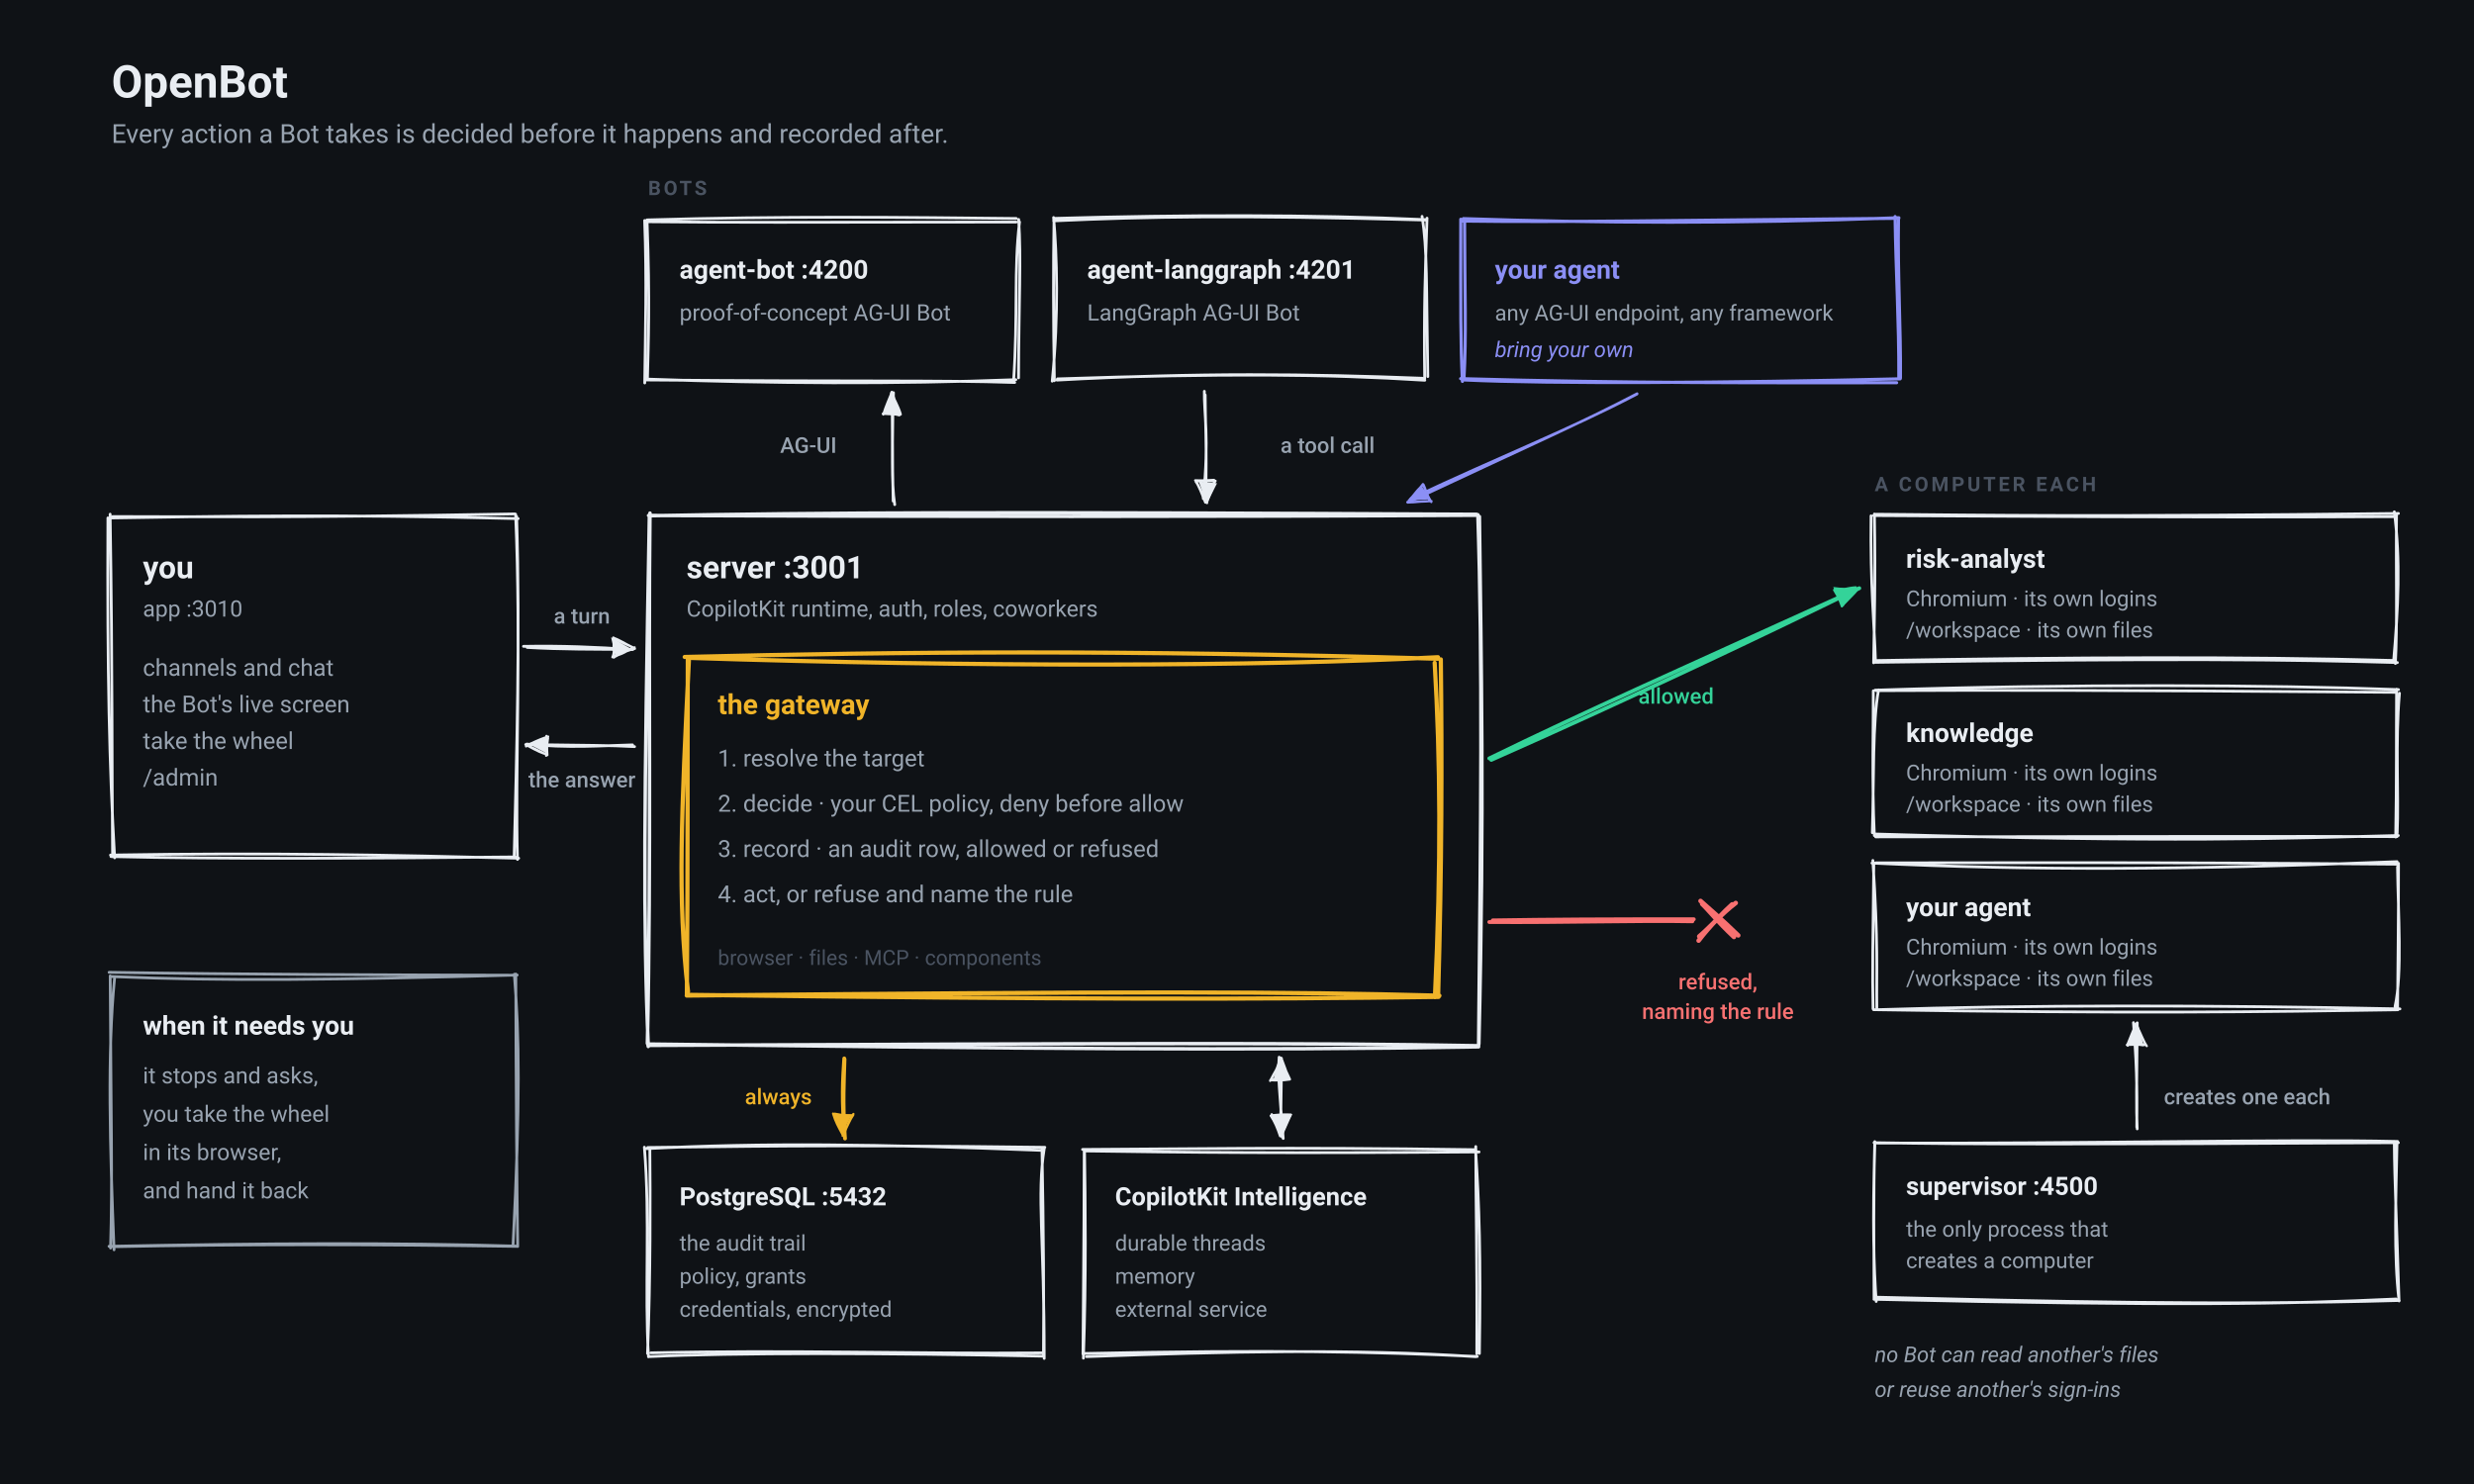
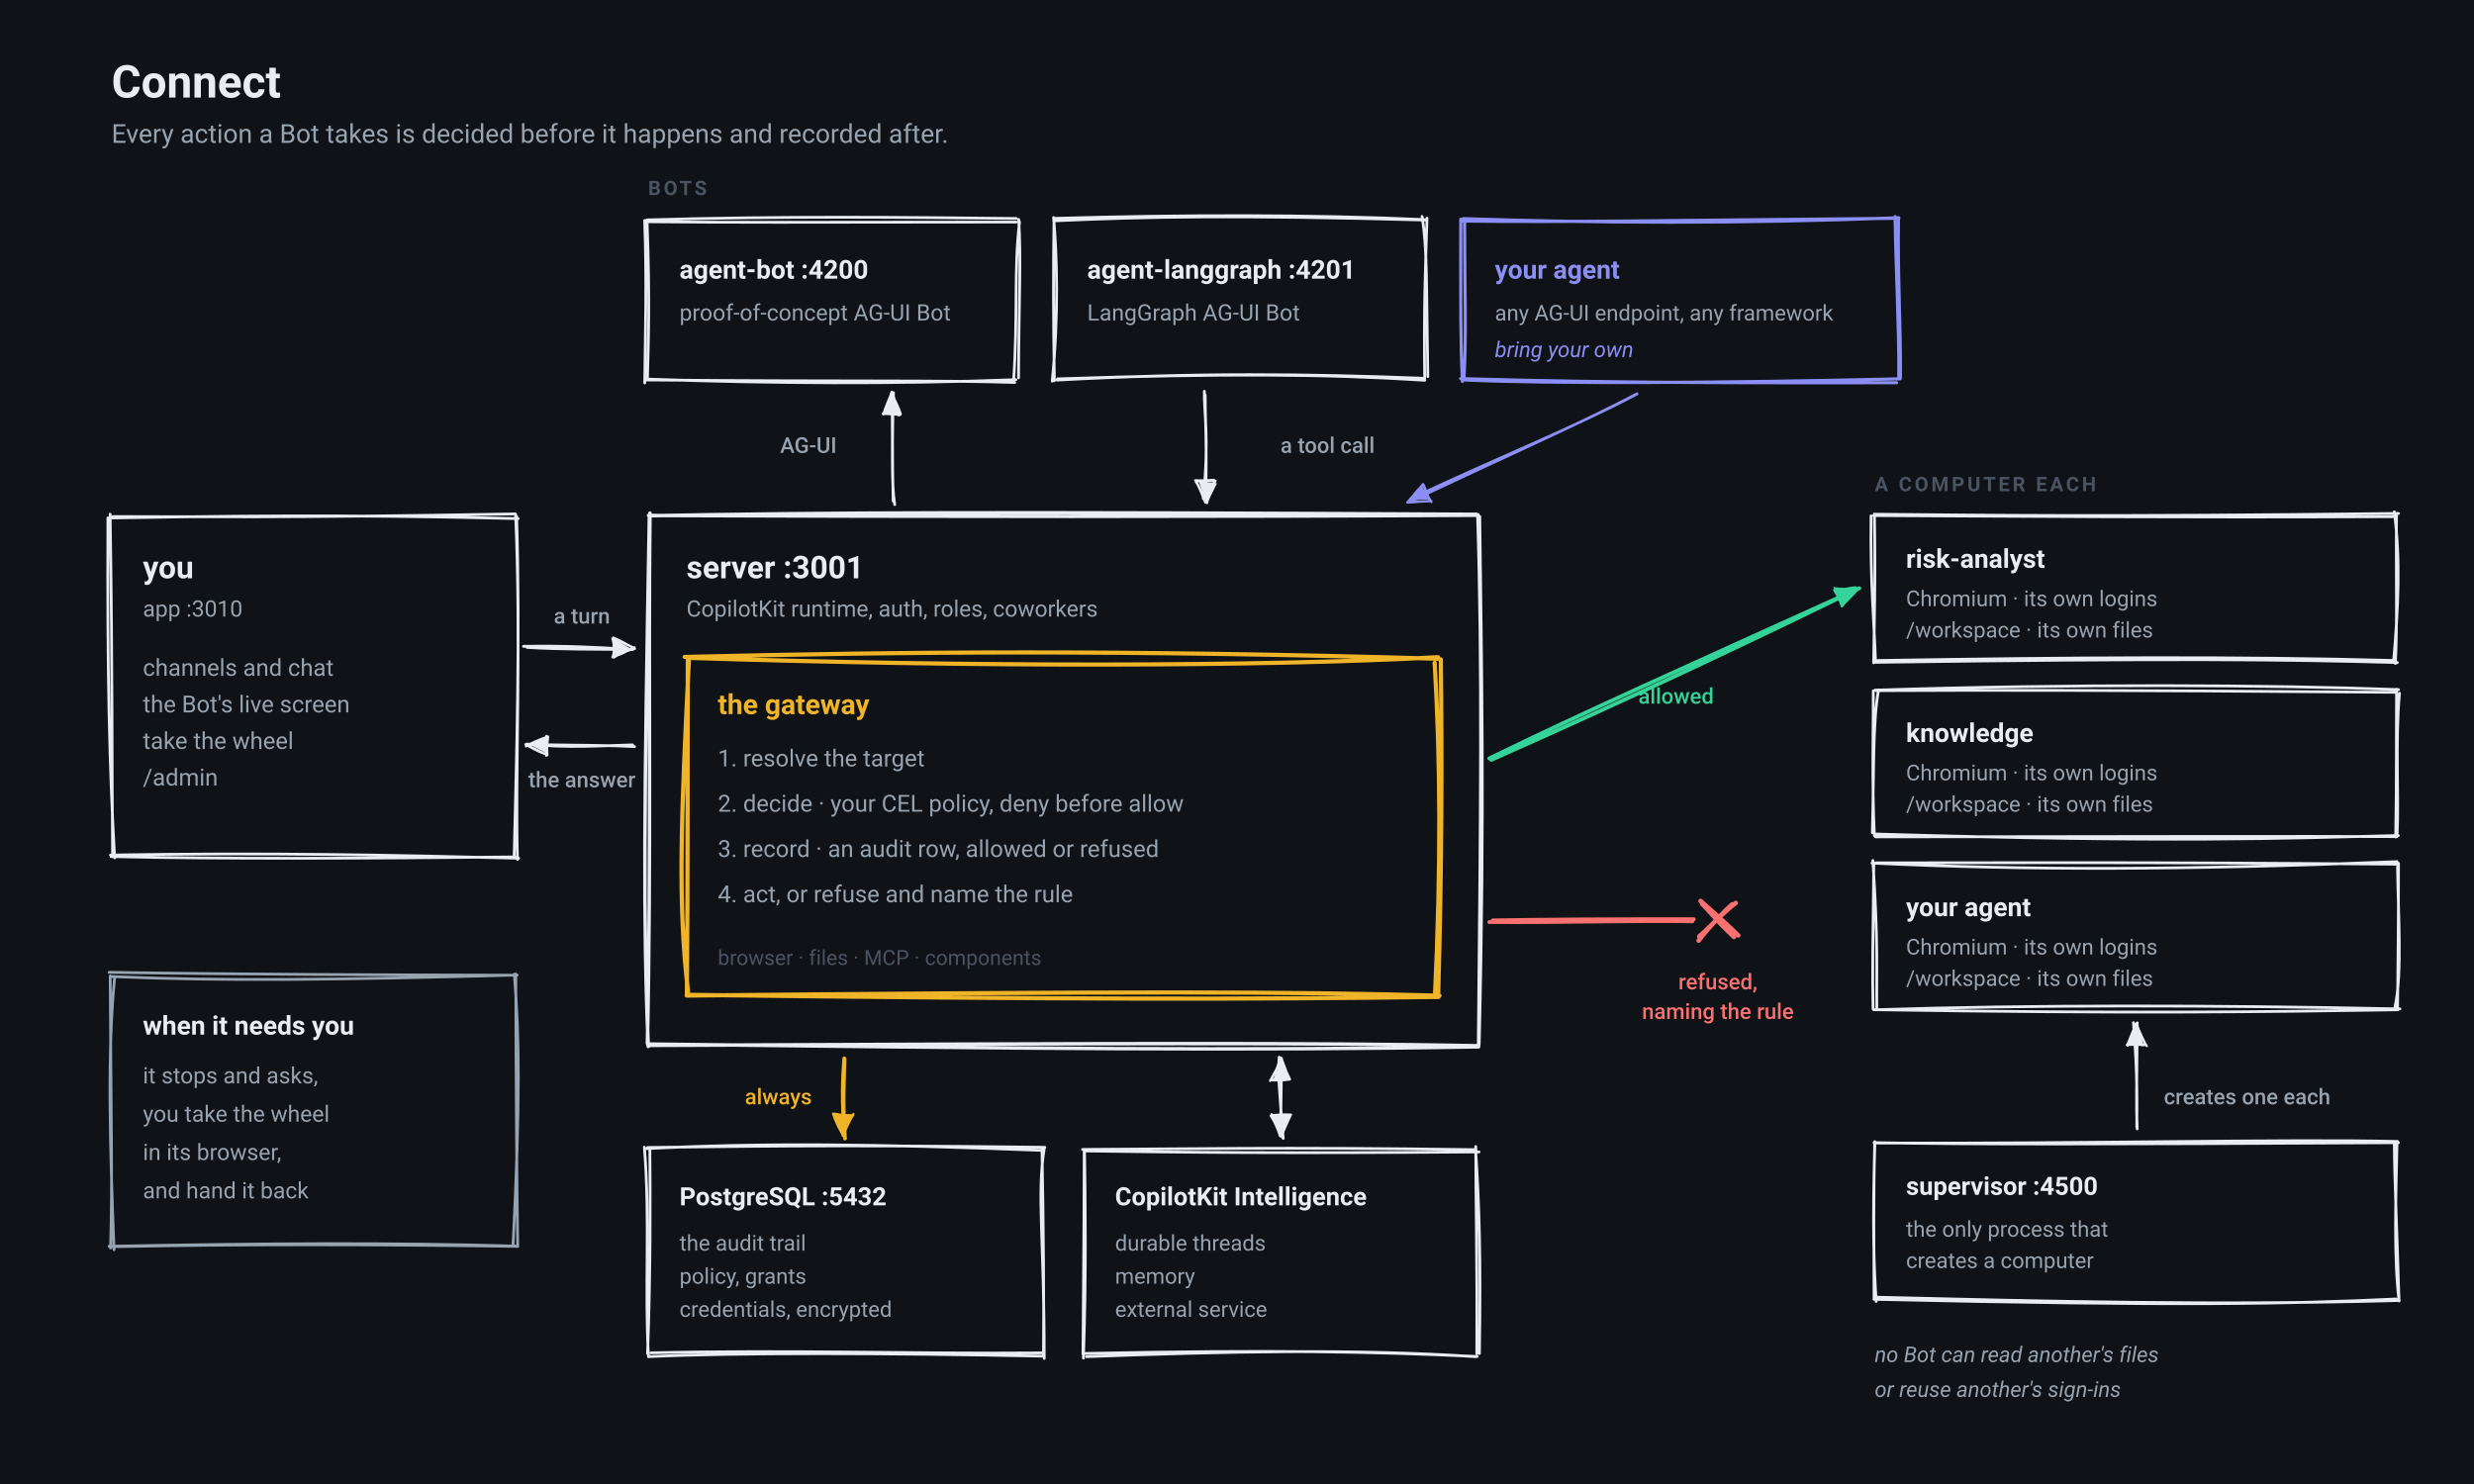
<svg xmlns="http://www.w3.org/2000/svg" viewBox="0 0 1420 852" width="1420" height="852" role="img">
  <rect width="1420" height="852" fill="#0f1216" />
-   <text x="64" y="56" font-family="ui-sans-serif, -apple-system, &quot;Segoe UI&quot;, Roboto, &quot;Helvetica Neue&quot;, Arial, sans-serif" font-size="26" font-weight="700" fill="#e9edf2" text-anchor="start">OpenBot</text>
+   <text x="64" y="56" font-family="ui-sans-serif, -apple-system, &quot;Segoe UI&quot;, Roboto, &quot;Helvetica Neue&quot;, Arial, sans-serif" font-size="26" font-weight="700" fill="#e9edf2" text-anchor="start">Connect</text>
  <text x="64" y="82" font-family="ui-sans-serif, -apple-system, &quot;Segoe UI&quot;, Roboto, &quot;Helvetica Neue&quot;, Arial, sans-serif" font-size="15" font-weight="400" fill="#98a3b0" text-anchor="start">Every action a Bot takes is decided before it happens and recorded after.</text>
  <text x="372" y="112" font-family="ui-sans-serif, -apple-system, &quot;Segoe UI&quot;, Roboto, &quot;Helvetica Neue&quot;, Arial, sans-serif" font-size="11.5" font-weight="700" fill="#4a5361" text-anchor="start" letter-spacing="1.6">BOTS</text>
  <path d="M372.459 127.308 C414.776 127.759, 457.833 127.659, 583.253 127.486 M371.314 126.253 C447.726 123.952, 521.852 124.774, 583.301 125.438 M585.18 127.408 C581.847 154.688, 584.381 180.293, 581.723 219.523 M584.696 125.99 C586.201 148.555, 584.777 172.618, 584.612 216.954 M582.408 219.6 C539.665 218.165, 492.998 219.168, 370.501 218.146 M583.078 217.972 C513.37 220.622, 442.975 220.187, 372.597 217.689 M370.055 219.859 C370.41 190.429, 371.297 160.605, 370.005 126.592 M371.604 217.781 C372.11 196.383, 373.111 173.91, 371.39 126.774" fill="none" stroke="#e9edf2" stroke-width="1.6" stroke-linecap="round" stroke-linejoin="round" />
  <text x="390" y="160" font-family="ui-sans-serif, -apple-system, &quot;Segoe UI&quot;, Roboto, &quot;Helvetica Neue&quot;, Arial, sans-serif" font-size="15" font-weight="650" fill="#e9edf2" text-anchor="start">agent-bot :4200</text>
  <text x="390" y="184" font-family="ui-sans-serif, -apple-system, &quot;Segoe UI&quot;, Roboto, &quot;Helvetica Neue&quot;, Arial, sans-serif" font-size="13" font-weight="400" fill="#98a3b0" text-anchor="start">proof-of-concept AG-UI Bot</text>
  <path d="M604.775 126.801 C658.569 124.359, 709.445 123.363, 818.891 126.358 M605.577 125.367 C679.366 123.25, 752.602 123.122, 818.68 126.114 M816.214 124.226 C819.302 143.22, 818.592 161.637, 819.527 216.19 M819.073 125.246 C818.107 152.739, 817.177 180.29, 817.73 217.344 M816.418 217.164 C751.831 214.654, 687.014 213.821, 606.693 218.223 M817.783 218.312 C761.132 214.755, 702.33 214.284, 606.957 217.525 M603.944 218.849 C607.774 180.817, 606.609 145.481, 604.742 124.888 M605.182 218.568 C604.532 185.138, 604.558 150.418, 604.979 127.026" fill="none" stroke="#e9edf2" stroke-width="1.6" stroke-linecap="round" stroke-linejoin="round" />
  <text x="624" y="160" font-family="ui-sans-serif, -apple-system, &quot;Segoe UI&quot;, Roboto, &quot;Helvetica Neue&quot;, Arial, sans-serif" font-size="15" font-weight="650" fill="#e9edf2" text-anchor="start">agent-langgraph :4201</text>
  <text x="624" y="184" font-family="ui-sans-serif, -apple-system, &quot;Segoe UI&quot;, Roboto, &quot;Helvetica Neue&quot;, Arial, sans-serif" font-size="13" font-weight="400" fill="#98a3b0" text-anchor="start">LangGraph AG-UI Bot</text>
  <path d="M839.906 125.519 C917.269 128.1, 995.613 128.589, 1089.89 125.008 M839.221 126.903 C898.423 127.697, 957.675 126.537, 1089.867 125.323 M1087.726 124.33 C1088.194 156.991, 1089.996 184.306, 1089.874 216.835 M1089.658 125.969 C1089.12 156.892, 1091.049 189.556, 1090.784 217.05 M1088.611 219.723 C1012.727 219.721, 934.839 220.149, 838.354 217.387 M1090.652 217.49 C991.343 219.886, 890.466 220.45, 840.771 218.144 M839.382 218.97 C838.286 197.424, 838.387 177.494, 838.441 125.879 M840.237 218.084 C841.74 192.565, 840.685 167.963, 840.605 125.642" fill="none" stroke="#8b8ff5" stroke-width="1.8" stroke-linecap="round" stroke-linejoin="round" />
  <text x="858" y="160" font-family="ui-sans-serif, -apple-system, &quot;Segoe UI&quot;, Roboto, &quot;Helvetica Neue&quot;, Arial, sans-serif" font-size="15" font-weight="650" fill="#8b8ff5" text-anchor="start">your agent</text>
  <text x="858" y="184" font-family="ui-sans-serif, -apple-system, &quot;Segoe UI&quot;, Roboto, &quot;Helvetica Neue&quot;, Arial, sans-serif" font-size="12.5" font-weight="400" fill="#98a3b0" text-anchor="start">any AG-UI endpoint, any framework</text>
  <text x="858" y="205" font-family="ui-sans-serif, -apple-system, &quot;Segoe UI&quot;, Roboto, &quot;Helvetica Neue&quot;, Arial, sans-serif" font-size="12.5" font-weight="400" fill="#8b8ff5" text-anchor="start" font-style="italic">bring your own</text>
  <path d="M63.298 297.379 C127.123 296.37, 191.551 295.131, 297.404 297.747 M64.666 296.566 C112.324 296.547, 160.372 297.472, 295.569 295.049 M295.945 295.212 C299.226 371.004, 295.585 443.025, 297.015 493.427 M296.53 296.524 C298.567 364.901, 296.521 432.804, 295.105 491.936 M297.697 492.735 C224.971 490.885, 153.533 489.401, 63.433 490.908 M295.602 491.99 C211.51 492.823, 126.369 493.289, 63.698 491.771 M65.799 492.517 C62.784 439.721, 61.525 387.807, 61.942 297.343 M64.639 491.875 C64.125 439.873, 64.666 388.663, 63.212 295.214" fill="none" stroke="#e9edf2" stroke-width="1.6" stroke-linecap="round" stroke-linejoin="round" />
  <text x="82" y="332" font-family="ui-sans-serif, -apple-system, &quot;Segoe UI&quot;, Roboto, &quot;Helvetica Neue&quot;, Arial, sans-serif" font-size="18" font-weight="700" fill="#e9edf2" text-anchor="start">you</text>
  <text x="82" y="354" font-family="ui-sans-serif, -apple-system, &quot;Segoe UI&quot;, Roboto, &quot;Helvetica Neue&quot;, Arial, sans-serif" font-size="13" font-weight="400" fill="#98a3b0" text-anchor="start">app :3010</text>
  <text x="82" y="388" font-family="ui-sans-serif, -apple-system, &quot;Segoe UI&quot;, Roboto, &quot;Helvetica Neue&quot;, Arial, sans-serif" font-size="13.5" font-weight="400" fill="#98a3b0" text-anchor="start">channels and chat</text>
  <text x="82" y="409" font-family="ui-sans-serif, -apple-system, &quot;Segoe UI&quot;, Roboto, &quot;Helvetica Neue&quot;, Arial, sans-serif" font-size="13.5" font-weight="400" fill="#98a3b0" text-anchor="start">the Bot's live screen</text>
  <text x="82" y="430" font-family="ui-sans-serif, -apple-system, &quot;Segoe UI&quot;, Roboto, &quot;Helvetica Neue&quot;, Arial, sans-serif" font-size="13.5" font-weight="400" fill="#98a3b0" text-anchor="start">take the wheel</text>
  <text x="82" y="451" font-family="ui-sans-serif, -apple-system, &quot;Segoe UI&quot;, Roboto, &quot;Helvetica Neue&quot;, Arial, sans-serif" font-size="13.5" font-weight="400" fill="#98a3b0" text-anchor="start">/admin</text>
  <path d="M62.618 558.233 C140.549 559.474, 219.315 559.708, 294.366 559.89 M64.03 560.67 C128.766 563.401, 192.675 562.61, 296.849 559.797 M295.214 559.326 C298.099 595.183, 298.646 631.395, 294.505 714.323 M296.054 559.219 C296.111 618.911, 296.668 680.904, 297.139 715.631 M297.08 715.436 C224.63 713.31, 152.946 713.751, 62.575 715.523 M296.772 715.583 C216.573 714.389, 136.859 714.234, 64.773 715.767 M65.457 717.532 C63.099 657.93, 61.582 604.659, 65.744 561.775 M63.45 716.542 C64.656 678.279, 63.682 641.271, 63.249 560.292" fill="none" stroke="#98a3b0" stroke-width="1.6" stroke-linecap="round" stroke-linejoin="round" />
  <text x="82" y="594" font-family="ui-sans-serif, -apple-system, &quot;Segoe UI&quot;, Roboto, &quot;Helvetica Neue&quot;, Arial, sans-serif" font-size="15" font-weight="650" fill="#e9edf2" text-anchor="start">when it needs you</text>
  <text x="82" y="622" font-family="ui-sans-serif, -apple-system, &quot;Segoe UI&quot;, Roboto, &quot;Helvetica Neue&quot;, Arial, sans-serif" font-size="13" font-weight="400" fill="#98a3b0" text-anchor="start">it stops and asks,</text>
  <text x="82" y="644" font-family="ui-sans-serif, -apple-system, &quot;Segoe UI&quot;, Roboto, &quot;Helvetica Neue&quot;, Arial, sans-serif" font-size="13" font-weight="400" fill="#98a3b0" text-anchor="start">you take the wheel</text>
  <text x="82" y="666" font-family="ui-sans-serif, -apple-system, &quot;Segoe UI&quot;, Roboto, &quot;Helvetica Neue&quot;, Arial, sans-serif" font-size="13" font-weight="400" fill="#98a3b0" text-anchor="start">in its browser,</text>
  <text x="82" y="688" font-family="ui-sans-serif, -apple-system, &quot;Segoe UI&quot;, Roboto, &quot;Helvetica Neue&quot;, Arial, sans-serif" font-size="13" font-weight="400" fill="#98a3b0" text-anchor="start">and hand it back</text>
  <path d="M372.666 296.114 C472.135 294.19, 573.463 293.818, 847.536 295.282 M372.242 295.947 C534.935 296.615, 698.176 296.701, 848.25 295.81 M849.137 296.56 C850.056 378.356, 852.059 463.115, 848.826 599.328 M848.261 295.527 C851.032 381.47, 849.981 467.878, 848.684 600.34 M848.664 601.006 C715.902 603.305, 584.808 602.01, 372.817 599.429 M848.373 600.375 C749.185 598.589, 650.133 598.995, 371.913 600.183 M371.57 599.054 C373.88 492.79, 372.028 388.131, 373.064 294.576 M372.084 600.81 C369.066 529.712, 369.759 460.592, 372.727 295.705" fill="none" stroke="#e9edf2" stroke-width="2" stroke-linecap="round" stroke-linejoin="round" />
  <text x="394" y="332" font-family="ui-sans-serif, -apple-system, &quot;Segoe UI&quot;, Roboto, &quot;Helvetica Neue&quot;, Arial, sans-serif" font-size="18" font-weight="700" fill="#e9edf2" text-anchor="start">server :3001</text>
  <text x="394" y="354" font-family="ui-sans-serif, -apple-system, &quot;Segoe UI&quot;, Roboto, &quot;Helvetica Neue&quot;, Arial, sans-serif" font-size="13" font-weight="400" fill="#98a3b0" text-anchor="start">CopilotKit runtime, auth, roles, coworkers</text>
  <path d="M392.995 377.179 C519.336 374.094, 643.5 372.982, 825.313 378.201 M394.647 377.676 C558.901 383.001, 724.277 382.766, 825.351 377.308 M823.457 380.547 C826.71 436.629, 827.253 494.809, 823.598 572.51 M826.984 378.566 C827.643 436.463, 827.588 494.995, 825.464 571.348 M825.71 572.346 C719.046 573.788, 612.091 573.859, 395.198 571.165 M826.188 571.632 C739.258 569.259, 651.788 569.13, 394.171 571.58 M394.911 569.247 C388.689 516.669, 391.217 465.314, 395.407 379.242 M394.24 571.586 C394.847 500.406, 394.544 428.899, 394.773 378.821" fill="none" stroke="#f0b429" stroke-width="2.4" stroke-linecap="round" stroke-linejoin="round" />
  <text x="412" y="410" font-family="ui-sans-serif, -apple-system, &quot;Segoe UI&quot;, Roboto, &quot;Helvetica Neue&quot;, Arial, sans-serif" font-size="16" font-weight="700" fill="#f0b429" text-anchor="start">the gateway</text>
  <text x="412" y="440" font-family="ui-sans-serif, -apple-system, &quot;Segoe UI&quot;, Roboto, &quot;Helvetica Neue&quot;, Arial, sans-serif" font-size="13.5" font-weight="400" fill="#98a3b0" text-anchor="start">1.  resolve the target</text>
  <text x="412" y="466" font-family="ui-sans-serif, -apple-system, &quot;Segoe UI&quot;, Roboto, &quot;Helvetica Neue&quot;, Arial, sans-serif" font-size="13.5" font-weight="400" fill="#98a3b0" text-anchor="start">2.  decide  ·  your CEL policy, deny before allow</text>
  <text x="412" y="492" font-family="ui-sans-serif, -apple-system, &quot;Segoe UI&quot;, Roboto, &quot;Helvetica Neue&quot;, Arial, sans-serif" font-size="13.5" font-weight="400" fill="#98a3b0" text-anchor="start">3.  record  ·  an audit row, allowed or refused</text>
  <text x="412" y="518" font-family="ui-sans-serif, -apple-system, &quot;Segoe UI&quot;, Roboto, &quot;Helvetica Neue&quot;, Arial, sans-serif" font-size="13.5" font-weight="400" fill="#98a3b0" text-anchor="start">4.  act, or refuse and name the rule</text>
  <text x="412" y="554" font-family="ui-sans-serif, -apple-system, &quot;Segoe UI&quot;, Roboto, &quot;Helvetica Neue&quot;, Arial, sans-serif" font-size="12" font-weight="400" fill="#4a5361" text-anchor="start">browser · files · MCP · components</text>
  <text x="1076" y="282" font-family="ui-sans-serif, -apple-system, &quot;Segoe UI&quot;, Roboto, &quot;Helvetica Neue&quot;, Arial, sans-serif" font-size="11.5" font-weight="700" fill="#4a5361" text-anchor="start" letter-spacing="1.6">A COMPUTER EACH</text>
  <path d="M1076.763 295.232 C1140.317 295.761, 1202.844 296.835, 1376.637 294.774 M1075.407 295.99 C1161.641 296.389, 1246.864 297.226, 1375.172 296.616 M1374.263 293.828 C1377.874 321.874, 1376.554 348.479, 1373.84 379.854 M1375.528 295.832 C1375.132 328.574, 1376.084 359.577, 1374.867 380.933 M1374.518 379.209 C1285.534 376.82, 1190.836 377.327, 1077.075 379.237 M1376.021 380.401 C1312.647 378.627, 1248.662 377.819, 1075.793 380.269 M1076.472 379.818 C1075.826 358.205, 1073.45 336.891, 1073.924 296.15 M1075.405 380.533 C1075.717 357.427, 1076.542 335.367, 1075.857 295.111" fill="none" stroke="#e9edf2" stroke-width="1.6" stroke-linecap="round" stroke-linejoin="round" />
  <text x="1094" y="326" font-family="ui-sans-serif, -apple-system, &quot;Segoe UI&quot;, Roboto, &quot;Helvetica Neue&quot;, Arial, sans-serif" font-size="15" font-weight="650" fill="#e9edf2" text-anchor="start">risk-analyst</text>
  <text x="1094" y="348" font-family="ui-sans-serif, -apple-system, &quot;Segoe UI&quot;, Roboto, &quot;Helvetica Neue&quot;, Arial, sans-serif" font-size="12.5" font-weight="400" fill="#98a3b0" text-anchor="start">Chromium · its own logins</text>
  <text x="1094" y="366" font-family="ui-sans-serif, -apple-system, &quot;Segoe UI&quot;, Roboto, &quot;Helvetica Neue&quot;, Arial, sans-serif" font-size="12.5" font-weight="400" fill="#98a3b0" text-anchor="start">/workspace · its own files</text>
  <path d="M1076.883 396.513 C1140.348 396.245, 1202.038 396.093, 1375.539 397.481 M1076.24 396.233 C1188.403 392.577, 1302.942 393.128, 1376.68 395.909 M1377.225 398.007 C1374.754 426.075, 1376.883 456.166, 1375.92 478.307 M1375.565 395.67 C1375.371 422.038, 1375.645 449.677, 1375.057 480.57 M1376.576 479.685 C1311.647 481.285, 1247.368 483.897, 1076.375 478.825 M1375.831 480.326 C1315.246 480.087, 1253.294 480.231, 1076.57 480.468 M1074.663 478.062 C1075.614 445.956, 1074.764 414.868, 1078.223 396.063 M1075.828 479.732 C1074.315 447.446, 1075.323 415.782, 1075.223 396.621" fill="none" stroke="#e9edf2" stroke-width="1.6" stroke-linecap="round" stroke-linejoin="round" />
  <text x="1094" y="426" font-family="ui-sans-serif, -apple-system, &quot;Segoe UI&quot;, Roboto, &quot;Helvetica Neue&quot;, Arial, sans-serif" font-size="15" font-weight="650" fill="#e9edf2" text-anchor="start">knowledge</text>
  <text x="1094" y="448" font-family="ui-sans-serif, -apple-system, &quot;Segoe UI&quot;, Roboto, &quot;Helvetica Neue&quot;, Arial, sans-serif" font-size="12.5" font-weight="400" fill="#98a3b0" text-anchor="start">Chromium · its own logins</text>
  <text x="1094" y="466" font-family="ui-sans-serif, -apple-system, &quot;Segoe UI&quot;, Roboto, &quot;Helvetica Neue&quot;, Arial, sans-serif" font-size="12.5" font-weight="400" fill="#98a3b0" text-anchor="start">/workspace · its own files</text>
  <path d="M1074.44 495.524 C1164.467 499.764, 1252.122 499.594, 1375.836 494.7 M1076.513 495.394 C1151.903 495.391, 1226.585 494.864, 1376.338 496.16 M1376.11 497.68 C1376.42 524.439, 1378.941 558.637, 1374.685 577.905 M1376.666 495.651 C1376.729 528.994, 1376.234 559.998, 1376.118 579.303 M1377.503 579.234 C1268.277 576.984, 1163.984 576.9, 1076.245 579.724 M1376.292 579.737 C1300.1 580.963, 1222.024 582.025, 1075.367 579.682 M1077.231 578.596 C1076.964 558.201, 1078.149 541.462, 1074.961 494.006 M1075.078 579.21 C1074.618 559.591, 1074.973 539.596, 1075.498 495.419" fill="none" stroke="#e9edf2" stroke-width="1.6" stroke-linecap="round" stroke-linejoin="round" />
  <text x="1094" y="526" font-family="ui-sans-serif, -apple-system, &quot;Segoe UI&quot;, Roboto, &quot;Helvetica Neue&quot;, Arial, sans-serif" font-size="15" font-weight="650" fill="#e9edf2" text-anchor="start">your agent</text>
  <text x="1094" y="548" font-family="ui-sans-serif, -apple-system, &quot;Segoe UI&quot;, Roboto, &quot;Helvetica Neue&quot;, Arial, sans-serif" font-size="12.5" font-weight="400" fill="#98a3b0" text-anchor="start">Chromium · its own logins</text>
  <text x="1094" y="566" font-family="ui-sans-serif, -apple-system, &quot;Segoe UI&quot;, Roboto, &quot;Helvetica Neue&quot;, Arial, sans-serif" font-size="12.5" font-weight="400" fill="#98a3b0" text-anchor="start">/workspace · its own files</text>
  <path d="M1077.357 656.26 C1194.2 656.732, 1312.851 653.825, 1376.117 655.334 M1075.646 656.045 C1135.848 657.072, 1197.565 657.017, 1376.614 656.043 M1374.266 656.815 C1374.406 677.991, 1375.635 701.809, 1376.954 746.523 M1375.783 657.009 C1375.211 687.704, 1373.842 720.785, 1376.991 746.922 M1377.085 746.638 C1273.857 749.611, 1172.16 747.084, 1076.543 744.744 M1375.264 745.784 C1313.941 748.653, 1251.005 749.993, 1075.609 745.959 M1076.882 747.21 C1075.536 727.358, 1074.656 702.762, 1076.12 656.262 M1075.659 745.756 C1075.595 716.384, 1075.204 686.048, 1076.063 655.435" fill="none" stroke="#e9edf2" stroke-width="1.6" stroke-linecap="round" stroke-linejoin="round" />
  <text x="1094" y="686" font-family="ui-sans-serif, -apple-system, &quot;Segoe UI&quot;, Roboto, &quot;Helvetica Neue&quot;, Arial, sans-serif" font-size="14.5" font-weight="650" fill="#e9edf2" text-anchor="start">supervisor :4500</text>
  <text x="1094" y="710" font-family="ui-sans-serif, -apple-system, &quot;Segoe UI&quot;, Roboto, &quot;Helvetica Neue&quot;, Arial, sans-serif" font-size="12.5" font-weight="400" fill="#98a3b0" text-anchor="start">the only process that</text>
  <text x="1094" y="728" font-family="ui-sans-serif, -apple-system, &quot;Segoe UI&quot;, Roboto, &quot;Helvetica Neue&quot;, Arial, sans-serif" font-size="12.5" font-weight="400" fill="#98a3b0" text-anchor="start">creates a computer</text>
  <text x="1076" y="782" font-family="ui-sans-serif, -apple-system, &quot;Segoe UI&quot;, Roboto, &quot;Helvetica Neue&quot;, Arial, sans-serif" font-size="12.5" font-weight="400" fill="#98a3b0" text-anchor="start" font-style="italic">no Bot can read another's files</text>
  <text x="1076" y="802" font-family="ui-sans-serif, -apple-system, &quot;Segoe UI&quot;, Roboto, &quot;Helvetica Neue&quot;, Arial, sans-serif" font-size="12.5" font-weight="400" fill="#98a3b0" text-anchor="start" font-style="italic">or reuse another's sign-ins</text>
  <path d="M371.777 658.805 C417.776 658.412, 468.086 657.015, 599.706 658.702 M371.178 659.458 C437.218 655.987, 504.352 656.811, 597.435 660.44 M599.383 659.188 C595.049 686.356, 599.357 710.49, 599.345 779.911 M598.071 659.583 C598.962 704.304, 599.218 750.45, 598.925 777.935 M597.987 776.728 C525.136 777.36, 452.393 774.839, 373.678 776.7 M598.801 778.611 C509.31 776.733, 420.674 776.568, 372.965 778.843 M372.206 778.979 C369.89 740.844, 373.238 700.269, 369.86 658.632 M371.662 777.05 C373.478 732.186, 373.222 686.581, 372.991 659.236" fill="none" stroke="#e9edf2" stroke-width="1.6" stroke-linecap="round" stroke-linejoin="round" />
  <text x="390" y="692" font-family="ui-sans-serif, -apple-system, &quot;Segoe UI&quot;, Roboto, &quot;Helvetica Neue&quot;, Arial, sans-serif" font-size="14.5" font-weight="650" fill="#e9edf2" text-anchor="start">PostgreSQL :5432</text>
  <text x="390" y="718" font-family="ui-sans-serif, -apple-system, &quot;Segoe UI&quot;, Roboto, &quot;Helvetica Neue&quot;, Arial, sans-serif" font-size="12.5" font-weight="400" fill="#98a3b0" text-anchor="start">the audit trail</text>
  <text x="390" y="737" font-family="ui-sans-serif, -apple-system, &quot;Segoe UI&quot;, Roboto, &quot;Helvetica Neue&quot;, Arial, sans-serif" font-size="12.5" font-weight="400" fill="#98a3b0" text-anchor="start">policy, grants</text>
  <text x="390" y="756" font-family="ui-sans-serif, -apple-system, &quot;Segoe UI&quot;, Roboto, &quot;Helvetica Neue&quot;, Arial, sans-serif" font-size="12.5" font-weight="400" fill="#98a3b0" text-anchor="start">credentials, encrypted</text>
  <path d="M622.343 660.782 C681.26 661.649, 737.215 662.231, 848.923 661.357 M621.351 659.925 C678.01 659.716, 733.794 658.42, 847.143 660.07 M847.04 658.259 C847.016 689.535, 847.91 717.477, 847.638 777.189 M846.909 659.477 C849.043 691.444, 850.012 721.216, 849.132 777.104 M847.16 778.905 C776.306 774.222, 704.583 775.916, 623.637 778.876 M847.915 778.799 C789.708 776.053, 730.565 774.786, 622.452 777.061 M621.837 779.758 C623.514 733.241, 622.894 687.844, 622.494 661.839 M621.592 777.431 C621.711 749.12, 622.179 722.136, 622.312 660.381" fill="none" stroke="#e9edf2" stroke-width="1.6" stroke-linecap="round" stroke-linejoin="round" />
  <text x="640" y="692" font-family="ui-sans-serif, -apple-system, &quot;Segoe UI&quot;, Roboto, &quot;Helvetica Neue&quot;, Arial, sans-serif" font-size="14.5" font-weight="650" fill="#e9edf2" text-anchor="start">CopilotKit Intelligence</text>
  <text x="640" y="718" font-family="ui-sans-serif, -apple-system, &quot;Segoe UI&quot;, Roboto, &quot;Helvetica Neue&quot;, Arial, sans-serif" font-size="12.5" font-weight="400" fill="#98a3b0" text-anchor="start">durable threads</text>
  <text x="640" y="737" font-family="ui-sans-serif, -apple-system, &quot;Segoe UI&quot;, Roboto, &quot;Helvetica Neue&quot;, Arial, sans-serif" font-size="12.5" font-weight="400" fill="#98a3b0" text-anchor="start">memory</text>
  <text x="640" y="756" font-family="ui-sans-serif, -apple-system, &quot;Segoe UI&quot;, Roboto, &quot;Helvetica Neue&quot;, Arial, sans-serif" font-size="12.5" font-weight="400" fill="#98a3b0" text-anchor="start">external service</text>
  <path d="M300.459 371.081 C322.483 370.675, 341.703 371.491, 362.787 372.913 M302.562 371.709 C322.382 372.872, 340.89 372.709, 363.176 372.881" fill="none" stroke="#e9edf2" stroke-width="1.6" stroke-linecap="round" stroke-linejoin="round" />
  <path d="M362.968 372.91 L353.066 376.355 L350.752 365.971" fill="#e9edf2" stroke="none" stroke-width="0" stroke-linecap="round" stroke-linejoin="round" />
  <path d="M364.247 371.659 C360.726 372.497, 359.448 375.031, 352.689 376.691 M364.418 372.445 C361.357 373.162, 357.545 374.366, 352.177 377.479 M351.514 377.304 C352.726 374.793, 352.528 371.402, 352.102 366.022 M352.416 377.508 C352.497 374.745, 351.902 372.195, 352.452 367.064 M351.912 366.149 C355.565 367.27, 357.886 369.151, 363.576 371.841 M352.092 366.65 C356.511 368.738, 360.633 370.48, 363.95 371.938" fill="none" stroke="#e9edf2" stroke-width="1.3" stroke-linecap="round" stroke-linejoin="round" />
  <text x="334" y="358" font-family="ui-sans-serif, -apple-system, &quot;Segoe UI&quot;, Roboto, &quot;Helvetica Neue&quot;, Arial, sans-serif" font-size="12.5" font-weight="500" fill="#98a3b0" text-anchor="middle">a turn</text>
  <path d="M363.068 427.645 C345.603 428.088, 325.869 429.639, 302.33 427.178 M364.218 428.653 C350.267 427.862, 336.762 427.958, 301.75 427.45" fill="none" stroke="#e9edf2" stroke-width="1.6" stroke-linecap="round" stroke-linejoin="round" />
  <path d="M302.923 426.868 L315.235 423.326 L314.041 432.665" fill="#e9edf2" stroke="none" stroke-width="0" stroke-linecap="round" stroke-linejoin="round" />
  <path d="M301.93 428.52 C304.793 427.187, 308.452 425.188, 313.043 423.472 M302.124 428.234 C305.489 426.501, 308.553 424.911, 314.048 423.028 M314.608 422.877 C313.278 425.021, 313.373 429.174, 313.478 433.884 M313.647 422.508 C313.805 426.683, 313.93 430.649, 314.173 433.511 M314.09 433.467 C308.654 430.694, 304.914 428.921, 302.055 427.514 M314.135 433.163 C311.251 432.47, 308.928 431.515, 302.349 427.855" fill="none" stroke="#e9edf2" stroke-width="1.3" stroke-linecap="round" stroke-linejoin="round" />
  <text x="334" y="452" font-family="ui-sans-serif, -apple-system, &quot;Segoe UI&quot;, Roboto, &quot;Helvetica Neue&quot;, Arial, sans-serif" font-size="12.5" font-weight="500" fill="#98a3b0" text-anchor="middle">the answer</text>
  <path d="M513.536 289.712 C511.435 275.794, 512.654 260.667, 511.957 225.248 M512.65 287.68 C512.072 264.124, 512.188 240.904, 512.833 225.458" fill="none" stroke="#e9edf2" stroke-width="1.6" stroke-linecap="round" stroke-linejoin="round" />
  <path d="M512.127 225.261 L516.472 239.158 L507.276 237.121" fill="#e9edf2" stroke="none" stroke-width="0" stroke-linecap="round" stroke-linejoin="round" />
  <path d="M511.846 225.102 C513.551 228.908, 514.157 232.189, 516.502 238.244 M511.815 225.627 C513.445 229.825, 515.425 232.806, 516.886 237.458 M516.642 237.841 C513.437 237.793, 510.459 237.99, 507.008 237.313 M516.996 237.92 C514.665 237.534, 512.077 238.009, 506.709 237.538 M507.049 237.621 C508.444 233.505, 511.243 228.949, 511.463 225.608 M506.975 237.984 C508.344 233.28, 510.729 228.18, 511.645 225.767" fill="none" stroke="#e9edf2" stroke-width="1.3" stroke-linecap="round" stroke-linejoin="round" />
  <text x="464" y="260" font-family="ui-sans-serif, -apple-system, &quot;Segoe UI&quot;, Roboto, &quot;Helvetica Neue&quot;, Arial, sans-serif" font-size="12.5" font-weight="500" fill="#98a3b0" text-anchor="middle">AG-UI</text>
  <path d="M691.261 224.658 C690.997 237.77, 694.183 250.276, 690.65 286.236 M691.738 226.702 C691.691 240.556, 692.815 254.062, 691.981 288.381" fill="none" stroke="#e9edf2" stroke-width="1.6" stroke-linecap="round" stroke-linejoin="round" />
  <path d="M692.642 289.267 L688.042 276.452 L698.539 277.457" fill="#e9edf2" stroke="none" stroke-width="0" stroke-linecap="round" stroke-linejoin="round" />
  <path d="M692.822 288.815 C691.523 285.603, 689.439 282.064, 686.664 276.426 M691.717 288.258 C689.622 283.177, 687.933 278.581, 686.335 276.581 M686 275.779 C689.905 275.973, 694.397 275.664, 696.733 275.543 M686.939 276.24 C688.733 276.143, 691.448 276.177, 697.438 276.227 M696.858 275.57 C696.877 279.452, 695.28 280.883, 692.644 288.724 M697.688 276.071 C695.759 279.422, 693.983 282.384, 691.864 288.354" fill="none" stroke="#e9edf2" stroke-width="1.3" stroke-linecap="round" stroke-linejoin="round" />
  <text x="762" y="260" font-family="ui-sans-serif, -apple-system, &quot;Segoe UI&quot;, Roboto, &quot;Helvetica Neue&quot;, Arial, sans-serif" font-size="12.5" font-weight="500" fill="#98a3b0" text-anchor="middle">a tool call</text>
  <path d="M939.629 226.236 C901.206 246.445, 861.841 261.77, 809.788 286.265 M939.655 226.006 C908.73 242.253, 876.176 256.531, 808.156 288.461" fill="none" stroke="#8b8ff5" stroke-width="1.5" stroke-linecap="round" stroke-linejoin="round" />
  <path d="M808.051 287.461 L816.075 279.184 L821.15 286.649" fill="#8b8ff5" stroke="none" stroke-width="0" stroke-linecap="round" stroke-linejoin="round" />
  <path d="M808.613 287.361 C811.603 284.423, 813.837 280.408, 816.731 278.769 M808.348 288.104 C810.419 285.312, 813.426 282.211, 816.718 277.94 M817.037 278.208 C818.309 280.656, 818.392 283.006, 821.536 288.226 M816.85 278.011 C817.97 281.481, 819.416 285.015, 820.713 287.79 M821.641 287.69 C816.823 287.59, 811.576 288.571, 808.619 288.439 M821.071 287.671 C817.992 288.046, 814.807 287.921, 807.768 288.272" fill="none" stroke="#8b8ff5" stroke-width="1.3" stroke-linecap="round" stroke-linejoin="round" />
  <path d="M854.799 435.419 C909.661 408.647, 964.775 384.162, 1067.179 337.711 M855.936 436.272 C937.556 400.17, 1017.62 361.977, 1065.847 338.26" fill="none" stroke="#34d399" stroke-width="2.2" stroke-linecap="round" stroke-linejoin="round" />
  <path d="M1066.701 338.534 L1057.377 348.598 L1052.22 336.985" fill="#34d399" stroke="none" stroke-width="0" stroke-linecap="round" stroke-linejoin="round" />
  <path d="M1066.856 337.428 C1064.161 340.031, 1062.233 342.12, 1057.33 347.554 M1066.206 338.338 C1064.414 340.713, 1062.367 342.406, 1057.113 347.77 M1057.902 347.384 C1056.014 344.7, 1054.396 341.492, 1052.736 338.722 M1057.192 348.13 C1056.073 344.866, 1054.872 341.973, 1053.125 338.518 M1053.75 338.784 C1057.711 338.815, 1060.126 337.572, 1065.134 337.214 M1053.217 338.196 C1057.763 338.216, 1062.097 338.206, 1066.357 338.339" fill="none" stroke="#34d399" stroke-width="1.3" stroke-linecap="round" stroke-linejoin="round" />
  <text x="962" y="404" font-family="ui-sans-serif, -apple-system, &quot;Segoe UI&quot;, Roboto, &quot;Helvetica Neue&quot;, Arial, sans-serif" font-size="12.5" font-weight="500" fill="#34d399" text-anchor="middle">allowed</text>
  <path d="M854.81 529.363 C898.9 529.662, 939.514 528.35, 971.4 528.942 M856.782 528.412 C889.365 527.881, 922.048 527.723, 972.184 527.756" fill="none" stroke="#f87171" stroke-width="2.2" stroke-linecap="round" stroke-linejoin="round" />
  <path d="M976.055 517.25 C980.719 521.492, 987.769 527.346, 997.703 537.032 M976.984 518.976 C981.155 522.966, 985.323 528.57, 995.243 537.936" fill="none" stroke="#f87171" stroke-width="2.6" stroke-linecap="round" stroke-linejoin="round" />
  <path d="M994.175 519.23 C990.567 522.414, 981.136 531.819, 974.95 540.032 M996.259 518.42 C988.272 524.478, 981.814 532.086, 975.305 537.601" fill="none" stroke="#f87171" stroke-width="2.6" stroke-linecap="round" stroke-linejoin="round" />
  <text x="986" y="568" font-family="ui-sans-serif, -apple-system, &quot;Segoe UI&quot;, Roboto, &quot;Helvetica Neue&quot;, Arial, sans-serif" font-size="12.5" font-weight="500" fill="#f87171" text-anchor="middle">refused,</text>
  <text x="986" y="585" font-family="ui-sans-serif, -apple-system, &quot;Segoe UI&quot;, Roboto, &quot;Helvetica Neue&quot;, Arial, sans-serif" font-size="12.5" font-weight="500" fill="#f87171" text-anchor="middle">naming the rule</text>
  <path d="M484.581 607.658 C483.801 619.416, 482.996 631.954, 485.004 653.636 M484.726 608.092 C484.374 620.297, 483.588 632.715, 484.867 651.955" fill="none" stroke="#f0b429" stroke-width="2.2" stroke-linecap="round" stroke-linejoin="round" />
  <path d="M483.24 651.284 L478.926 639.404 L488.829 639.93" fill="#f0b429" stroke="none" stroke-width="0" stroke-linecap="round" stroke-linejoin="round" />
  <path d="M483.634 651.429 C481.127 646.806, 479.487 643.836, 478.166 639.332 M483.992 651.954 C482.191 647.996, 480.414 644.409, 478.752 639.848 M479.146 639.42 C483.254 640.246, 486.222 640.648, 489.652 640.267 M478.636 640.21 C481.145 640.311, 482.934 640.213, 489.647 640.374 M489.827 639.561 C486.704 643.669, 485.947 648.401, 483.62 652.072 M489.66 640.204 C487.742 643.05, 486.627 646.078, 483.788 651.838" fill="none" stroke="#f0b429" stroke-width="1.3" stroke-linecap="round" stroke-linejoin="round" />
  <text x="466" y="634" font-family="ui-sans-serif, -apple-system, &quot;Segoe UI&quot;, Roboto, &quot;Helvetica Neue&quot;, Arial, sans-serif" font-size="12.5" font-weight="500" fill="#f0b429" text-anchor="end">always</text>
  <path d="M734.19 606.951 C733.395 617.579, 734.369 625.839, 736.522 653.615 M735.415 608.772 C735.683 623.727, 734.841 638.971, 735.209 651.306" fill="none" stroke="#e9edf2" stroke-width="1.6" stroke-linecap="round" stroke-linejoin="round" />
  <path d="M736.126 652.256 L728.884 640.545 L741.685 639.703" fill="#e9edf2" stroke="none" stroke-width="0" stroke-linecap="round" stroke-linejoin="round" />
  <path d="M735.803 652.888 C732.984 648.141, 731.838 644.138, 729.942 639.712 M734.731 652.314 C733.307 647.923, 731.561 643.753, 729.362 640.519 M730.321 640.384 C732.521 640.017, 736.012 639.764, 740.898 639.913 M729.981 640.274 C732.555 640.259, 735.536 640.017, 740.065 640.424 M740.483 640.469 C737.987 645.248, 735.624 649.069, 735.183 652.305 M740.575 640.539 C738.672 643.194, 737.906 646.204, 735.117 651.998" fill="none" stroke="#e9edf2" stroke-width="1.3" stroke-linecap="round" stroke-linejoin="round" />
  <path d="M734.474 606.876 L739.771 619.266 L730.654 620.691" fill="#e9edf2" stroke="none" stroke-width="0" stroke-linecap="round" stroke-linejoin="round" />
  <path d="M735.377 607.266 C737.242 612.318, 738.386 615.11, 739.761 619.406 M734.643 607.802 C737.037 612.051, 738.823 616.474, 740.373 619.6 M740.362 619.725 C736.288 620.409, 732.148 620.316, 729.11 620.155 M740.011 619.643 C736.244 619.825, 732.76 620.005, 729.407 619.737 M729.02 620.565 C731.285 615.865, 734.573 611.188, 735.705 607.645 M729.569 619.753 C732.294 615.444, 734.161 610.42, 734.653 607.852" fill="none" stroke="#e9edf2" stroke-width="1.3" stroke-linecap="round" stroke-linejoin="round" />
  <path d="M1226.456 647.107 C1226.461 633.228, 1227.032 618.518, 1224.539 587.113 M1226.675 648.115 C1226.112 636.652, 1226.343 623.333, 1226.707 587.235" fill="none" stroke="#e9edf2" stroke-width="1.6" stroke-linecap="round" stroke-linejoin="round" />
  <path d="M1227.074 587.444 L1230.501 600.728 L1220.898 599.301" fill="#e9edf2" stroke="none" stroke-width="0" stroke-linecap="round" stroke-linejoin="round" />
  <path d="M1225.62 587.933 C1227.387 590.332, 1227.766 593.521, 1232.176 600.572 M1225.759 588.308 C1227.594 590.33, 1228.596 593.924, 1231.431 599.468 M1230.636 599.646 C1227.179 600.021, 1224.547 599.289, 1220.747 599.917 M1231.297 599.917 C1227.592 599.888, 1224.677 599.595, 1221.058 599.936 M1221.253 600.348 C1222.297 596.52, 1225.343 590.482, 1225.355 588.474 M1220.964 600.024 C1222.537 596.251, 1224.054 592.147, 1226.15 587.61" fill="none" stroke="#e9edf2" stroke-width="1.3" stroke-linecap="round" stroke-linejoin="round" />
  <text x="1242" y="634" font-family="ui-sans-serif, -apple-system, &quot;Segoe UI&quot;, Roboto, &quot;Helvetica Neue&quot;, Arial, sans-serif" font-size="12.5" font-weight="500" fill="#98a3b0" text-anchor="start">creates one each</text>
</svg>
